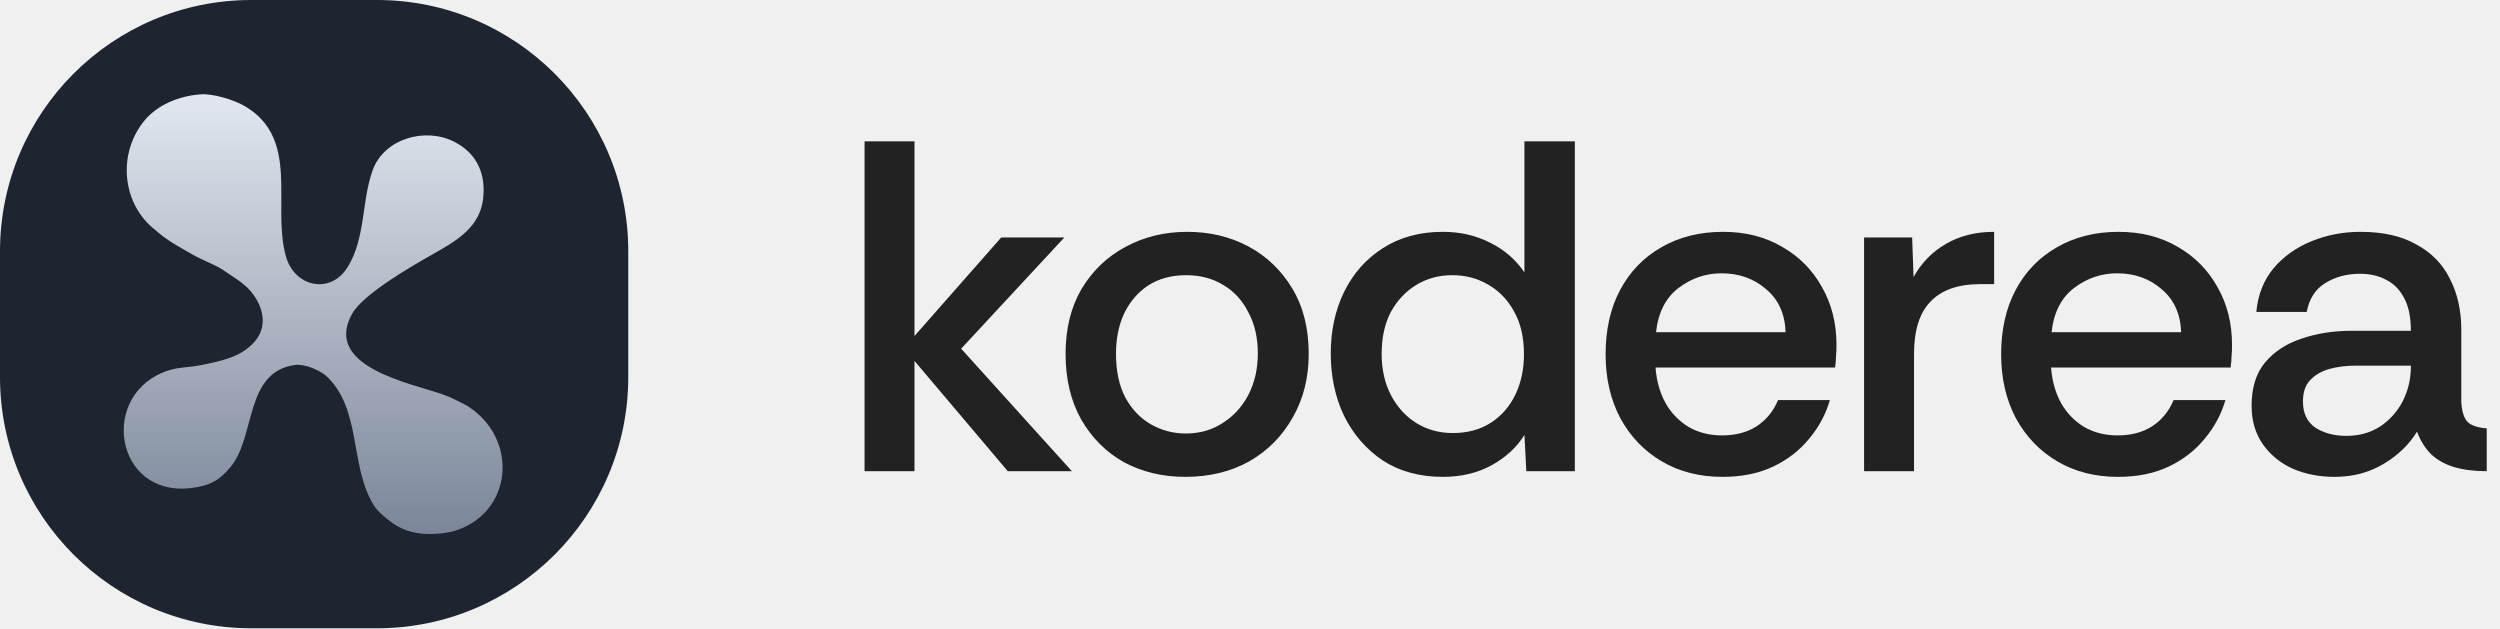
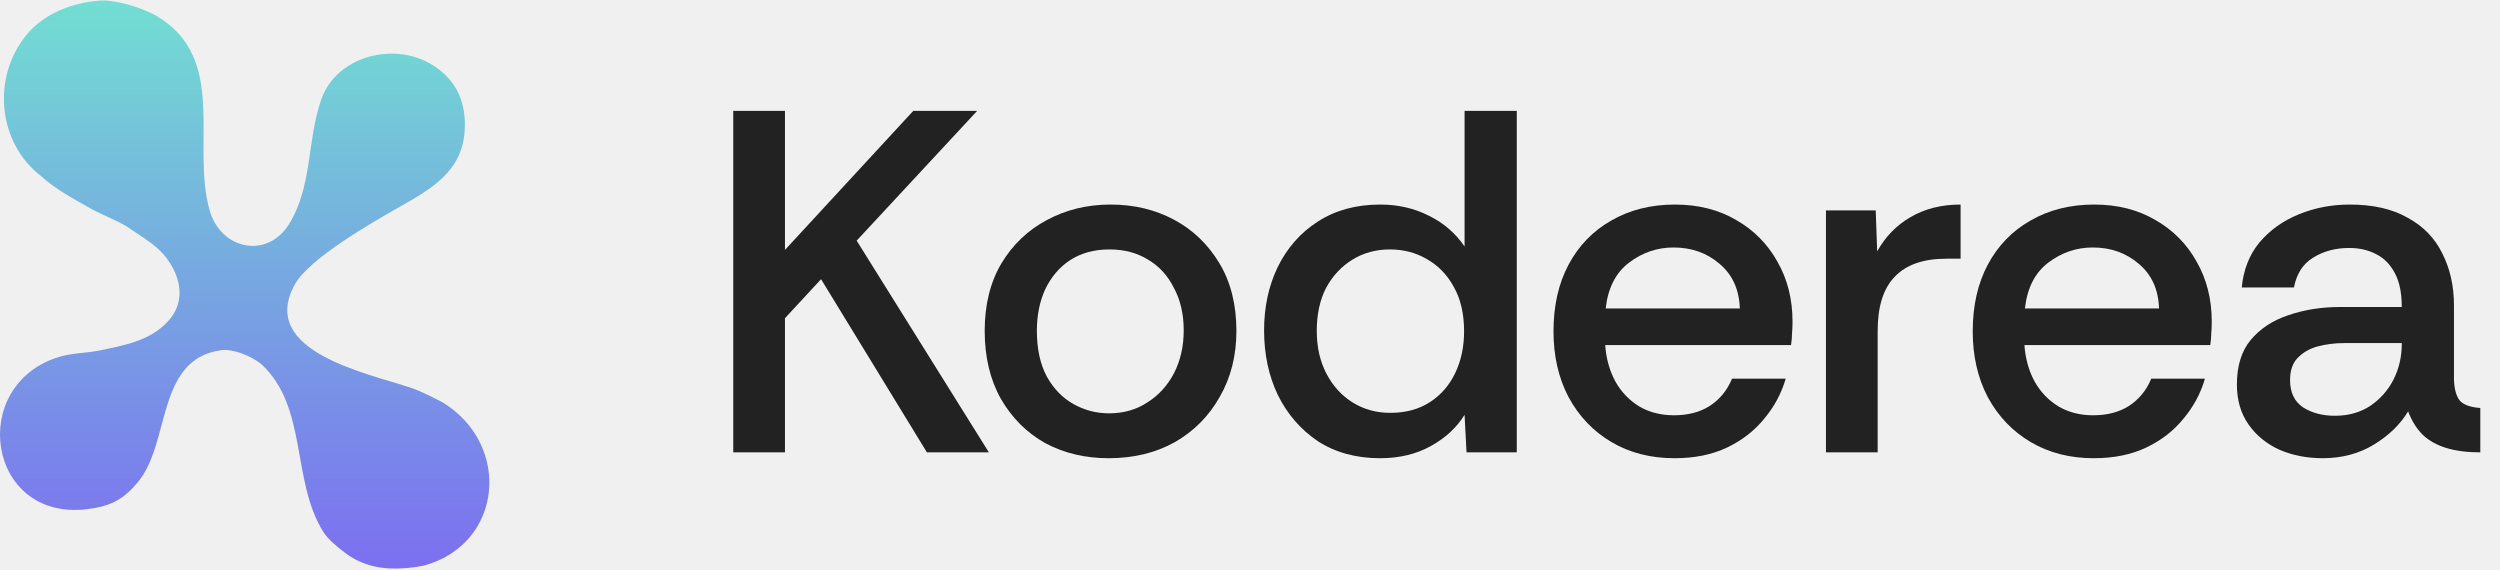
- <svg xmlns="http://www.w3.org/2000/svg" width="191" height="48" viewBox="0 0 191 48" fill="none">
-   <g clip-path="url(#clip0_77_123)">
-     <path d="M28.8 0H19.2C8.596 0 0 8.596 0 19.2V28.8C0 39.404 8.596 48 19.2 48H28.8C39.404 48 48 39.404 48 28.8V19.2C48 8.596 39.404 0 28.8 0Z" fill="#1E2530" />
-     <path d="M15.266 7.213C16.216 7.111 17.898 7.63 18.733 8.125C22.963 10.654 20.748 15.704 21.849 19.605C22.506 21.931 25.263 22.534 26.572 20.389C27.94 18.14 27.605 15.469 28.458 13.043C29.325 10.575 32.511 9.685 34.739 10.849C36.287 11.658 37.026 13.023 36.943 14.777C36.851 17.328 34.908 18.373 32.959 19.481C31.408 20.363 27.745 22.468 26.902 23.973C24.651 27.993 31.307 29.262 33.798 30.122C34.425 30.339 35.076 30.681 35.668 30.99C39.721 33.509 39.192 39.353 34.523 40.623C34.183 40.691 33.839 40.74 33.494 40.771C32.165 40.884 30.946 40.685 29.867 39.873C29.444 39.551 28.867 39.093 28.58 38.637C26.669 35.602 27.67 31.22 24.887 28.689C24.322 28.235 23.241 27.781 22.511 27.885C18.669 28.437 19.547 33.384 17.604 35.691C16.707 36.778 15.91 37.129 14.569 37.291C8.684 37.966 7.534 29.966 12.918 28.287C13.725 28.036 14.523 28.068 15.333 27.9C16.809 27.595 18.334 27.328 19.399 26.165C20.512 24.949 20.114 23.399 19.157 22.252C18.605 21.59 17.621 21.034 16.909 20.541C16.265 20.155 15.425 19.856 14.757 19.473C13.764 18.904 12.761 18.381 11.906 17.605C9.289 15.607 8.96 11.71 11.045 9.202C12.046 7.998 13.68 7.339 15.266 7.213Z" fill="url(#paint0_linear_77_123)" />
+ <svg xmlns="http://www.w3.org/2000/svg" width="123" height="28" viewBox="0 0 123 28" fill="none">
+   <g clip-path="url(#clip0_302_92)">
+     <path d="M4.836 0.036C5.626 -0.049 7.025 0.383 7.72 0.794C11.239 2.898 9.396 7.099 10.312 10.344C10.858 12.278 13.152 12.78 14.24 10.996C15.378 9.125 15.1 6.903 15.809 4.885C16.531 2.833 19.18 2.092 21.034 3.06C22.322 3.733 22.936 4.869 22.867 6.328C22.791 8.45 21.174 9.319 19.553 10.241C18.263 10.974 15.216 12.726 14.515 13.977C12.642 17.321 18.179 18.376 20.251 19.092C20.773 19.273 21.314 19.557 21.807 19.814C25.178 21.909 24.738 26.77 20.854 27.827C20.571 27.884 20.286 27.925 19.998 27.95C18.892 28.044 17.878 27.878 16.982 27.203C16.63 26.935 16.149 26.554 15.911 26.175C14.321 23.651 15.154 20.005 12.839 17.9C12.368 17.523 11.469 17.145 10.862 17.231C7.666 17.691 8.397 21.805 6.78 23.724C6.034 24.629 5.371 24.92 4.256 25.055C-0.64 25.617 -1.596 18.962 2.882 17.566C3.554 17.357 4.218 17.383 4.891 17.244C6.119 16.99 7.388 16.768 8.274 15.8C9.199 14.789 8.869 13.5 8.072 12.546C7.613 11.995 6.795 11.532 6.203 11.123C5.667 10.801 4.968 10.553 4.412 10.234C3.586 9.761 2.752 9.326 2.041 8.68C-0.136 7.019 -0.41 3.776 1.325 1.69C2.157 0.688 3.516 0.141 4.836 0.036Z" fill="url(#paint0_linear_302_92)" />
  </g>
-   <path d="M66.052 36V10.8H69.868V25.668L76.492 18.144H81.316L73.432 26.64L81.892 36H76.996L69.868 27.576V36H66.052ZM90.554 36.432C88.826 36.432 87.266 36.06 85.874 35.316C84.506 34.548 83.414 33.456 82.598 32.04C81.806 30.624 81.41 28.956 81.41 27.036C81.41 25.116 81.818 23.46 82.634 22.068C83.474 20.676 84.59 19.608 85.982 18.864C87.398 18.096 88.97 17.712 90.698 17.712C92.426 17.712 93.986 18.084 95.378 18.828C96.77 19.572 97.886 20.64 98.726 22.032C99.566 23.424 99.986 25.092 99.986 27.036C99.986 28.86 99.578 30.48 98.762 31.896C97.97 33.312 96.866 34.428 95.45 35.244C94.034 36.036 92.402 36.432 90.554 36.432ZM90.59 33.12C91.646 33.12 92.582 32.856 93.398 32.328C94.238 31.8 94.898 31.08 95.378 30.168C95.858 29.232 96.098 28.176 96.098 27C96.098 25.8 95.858 24.756 95.378 23.868C94.922 22.956 94.286 22.26 93.47 21.78C92.654 21.276 91.706 21.024 90.626 21.024C89.498 21.024 88.526 21.288 87.71 21.816C86.918 22.344 86.306 23.064 85.874 23.976C85.466 24.864 85.262 25.884 85.262 27.036C85.262 28.356 85.502 29.472 85.982 30.384C86.486 31.296 87.146 31.98 87.962 32.436C88.778 32.892 89.654 33.12 90.59 33.12ZM110.238 36.432C108.462 36.432 106.926 36.012 105.63 35.172C104.358 34.308 103.374 33.168 102.678 31.752C102.006 30.336 101.67 28.752 101.67 27C101.67 25.272 102.006 23.712 102.678 22.32C103.374 20.904 104.358 19.788 105.63 18.972C106.926 18.132 108.462 17.712 110.238 17.712C111.558 17.712 112.758 17.988 113.838 18.54C114.918 19.068 115.794 19.824 116.466 20.808V10.8H120.318V36H116.61L116.466 33.228C115.89 34.164 115.062 34.932 113.982 35.532C112.902 36.132 111.654 36.432 110.238 36.432ZM110.994 33.084C112.122 33.084 113.094 32.82 113.91 32.292C114.726 31.764 115.35 31.044 115.782 30.132C116.214 29.22 116.43 28.2 116.43 27.072C116.43 25.776 116.178 24.684 115.674 23.796C115.194 22.908 114.534 22.224 113.694 21.744C112.878 21.264 111.966 21.024 110.958 21.024C109.926 21.024 109.002 21.276 108.186 21.78C107.37 22.284 106.722 22.98 106.242 23.868C105.786 24.756 105.558 25.812 105.558 27.036C105.558 28.236 105.798 29.292 106.278 30.204C106.758 31.116 107.406 31.824 108.222 32.328C109.038 32.832 109.962 33.084 110.994 33.084ZM131.596 36.432C129.844 36.432 128.296 36.036 126.952 35.244C125.608 34.452 124.552 33.348 123.784 31.932C123.04 30.516 122.668 28.896 122.668 27.072C122.668 25.176 123.04 23.532 123.784 22.14C124.528 20.748 125.572 19.668 126.916 18.9C128.284 18.108 129.856 17.712 131.632 17.712C133.36 17.712 134.872 18.096 136.168 18.864C137.464 19.608 138.472 20.628 139.192 21.924C139.936 23.22 140.308 24.696 140.308 26.352C140.308 26.688 140.296 26.976 140.272 27.216C140.272 27.456 140.248 27.744 140.2 28.08H126.484C126.556 29.088 126.808 29.988 127.24 30.78C127.672 31.548 128.26 32.16 129.004 32.616C129.748 33.048 130.6 33.264 131.56 33.264C132.592 33.264 133.468 33.036 134.188 32.58C134.932 32.1 135.484 31.428 135.844 30.564H139.804C139.492 31.644 138.964 32.628 138.22 33.516C137.5 34.404 136.588 35.112 135.484 35.64C134.38 36.168 133.084 36.432 131.596 36.432ZM126.52 25.38H136.42C136.372 23.988 135.88 22.896 134.944 22.104C134.008 21.288 132.868 20.88 131.524 20.88C130.324 20.88 129.232 21.252 128.248 21.996C127.264 22.74 126.688 23.868 126.52 25.38ZM142.416 36V18.144H146.088L146.196 21.168C146.796 20.088 147.612 19.248 148.644 18.648C149.7 18.024 150.936 17.712 152.352 17.712V21.708H151.308C149.604 21.708 148.332 22.152 147.492 23.04C146.652 23.904 146.232 25.236 146.232 27.036V36H142.416ZM161.815 36.432C160.063 36.432 158.515 36.036 157.171 35.244C155.827 34.452 154.771 33.348 154.003 31.932C153.259 30.516 152.887 28.896 152.887 27.072C152.887 25.176 153.259 23.532 154.003 22.14C154.747 20.748 155.791 19.668 157.135 18.9C158.503 18.108 160.075 17.712 161.851 17.712C163.579 17.712 165.091 18.096 166.387 18.864C167.683 19.608 168.691 20.628 169.411 21.924C170.155 23.22 170.527 24.696 170.527 26.352C170.527 26.688 170.515 26.976 170.491 27.216C170.491 27.456 170.467 27.744 170.419 28.08H156.703C156.775 29.088 157.027 29.988 157.459 30.78C157.891 31.548 158.479 32.16 159.223 32.616C159.967 33.048 160.819 33.264 161.779 33.264C162.811 33.264 163.687 33.036 164.407 32.58C165.151 32.1 165.703 31.428 166.063 30.564H170.023C169.711 31.644 169.183 32.628 168.439 33.516C167.719 34.404 166.807 35.112 165.703 35.64C164.599 36.168 163.303 36.432 161.815 36.432ZM156.739 25.38H166.639C166.591 23.988 166.099 22.896 165.163 22.104C164.227 21.288 163.087 20.88 161.743 20.88C160.543 20.88 159.451 21.252 158.467 21.996C157.483 22.74 156.907 23.868 156.739 25.38ZM178.358 36.432C177.206 36.432 176.15 36.228 175.19 35.82C174.23 35.388 173.462 34.764 172.886 33.948C172.31 33.132 172.022 32.148 172.022 30.996C172.022 29.628 172.358 28.536 173.03 27.72C173.726 26.88 174.65 26.268 175.802 25.884C176.978 25.476 178.262 25.272 179.654 25.272H184.19C184.19 24.24 184.022 23.412 183.686 22.788C183.35 22.14 182.894 21.672 182.318 21.384C181.742 21.072 181.07 20.916 180.302 20.916C179.294 20.916 178.406 21.156 177.638 21.636C176.894 22.092 176.426 22.824 176.234 23.832H172.382C172.502 22.536 172.934 21.432 173.678 20.52C174.446 19.608 175.418 18.912 176.594 18.432C177.77 17.952 179.018 17.712 180.338 17.712C182.066 17.712 183.494 18.036 184.622 18.684C185.774 19.308 186.626 20.184 187.178 21.312C187.754 22.44 188.042 23.724 188.042 25.164V30.636C188.066 31.332 188.21 31.848 188.474 32.184C188.762 32.496 189.266 32.676 189.986 32.724V36C189.026 36 188.186 35.892 187.466 35.676C186.77 35.46 186.194 35.136 185.738 34.704C185.282 34.248 184.922 33.672 184.658 32.976C184.082 33.936 183.242 34.752 182.138 35.424C181.034 36.096 179.774 36.432 178.358 36.432ZM179.258 33.3C180.242 33.3 181.106 33.06 181.85 32.58C182.594 32.076 183.17 31.428 183.578 30.636C183.986 29.82 184.19 28.944 184.19 28.008V27.936H179.942C179.246 27.936 178.586 28.02 177.962 28.188C177.362 28.356 176.87 28.644 176.486 29.052C176.126 29.436 175.946 29.976 175.946 30.672C175.946 31.584 176.27 32.256 176.918 32.688C177.566 33.096 178.346 33.3 179.258 33.3Z" fill="#222222" />
+   <path d="M48.076 5.456L42.148 11.84L48.652 22.256H45.604L40.396 13.736L38.62 15.656V22.256H36.076V5.456H38.62V12.296L44.932 5.456H48.076Z" fill="#222222" />
+   <path d="M54.542 22.544C53.391 22.544 52.35 22.296 51.422 21.8C50.511 21.288 49.782 20.56 49.239 19.616C48.711 18.672 48.447 17.56 48.447 16.28C48.447 15 48.718 13.896 49.263 12.968C49.822 12.04 50.566 11.328 51.495 10.832C52.438 10.32 53.486 10.064 54.639 10.064C55.791 10.064 56.831 10.312 57.758 10.808C58.687 11.304 59.431 12.016 59.99 12.944C60.55 13.872 60.831 14.984 60.831 16.28C60.831 17.496 60.559 18.576 60.014 19.52C59.486 20.464 58.751 21.208 57.806 21.752C56.862 22.28 55.775 22.544 54.542 22.544ZM54.566 20.336C55.27 20.336 55.895 20.16 56.438 19.808C56.998 19.456 57.438 18.976 57.758 18.368C58.078 17.744 58.239 17.04 58.239 16.256C58.239 15.456 58.078 14.76 57.758 14.168C57.455 13.56 57.031 13.096 56.486 12.776C55.943 12.44 55.31 12.272 54.59 12.272C53.839 12.272 53.191 12.448 52.647 12.8C52.118 13.152 51.711 13.632 51.422 14.24C51.151 14.832 51.014 15.512 51.014 16.28C51.014 17.16 51.175 17.904 51.495 18.512C51.831 19.12 52.27 19.576 52.815 19.88C53.358 20.184 53.943 20.336 54.566 20.336Z" fill="#222222" />
+   <path d="M67.905 22.544C66.721 22.544 65.697 22.264 64.833 21.704C63.985 21.128 63.329 20.368 62.865 19.424C62.417 18.48 62.193 17.424 62.193 16.256C62.193 15.104 62.417 14.064 62.865 13.136C63.329 12.192 63.985 11.448 64.833 10.904C65.697 10.344 66.721 10.064 67.905 10.064C68.785 10.064 69.585 10.248 70.305 10.616C71.025 10.968 71.609 11.472 72.057 12.128V5.456H74.625V22.256H72.153L72.057 20.408C71.673 21.032 71.121 21.544 70.401 21.944C69.681 22.344 68.849 22.544 67.905 22.544ZM68.409 20.312C69.161 20.312 69.809 20.136 70.353 19.784C70.897 19.432 71.313 18.952 71.601 18.344C71.889 17.736 72.033 17.056 72.033 16.304C72.033 15.44 71.865 14.712 71.529 14.12C71.209 13.528 70.769 13.072 70.209 12.752C69.665 12.432 69.057 12.272 68.385 12.272C67.697 12.272 67.081 12.44 66.537 12.776C65.993 13.112 65.561 13.576 65.241 14.168C64.937 14.76 64.785 15.464 64.785 16.28C64.785 17.08 64.945 17.784 65.265 18.392C65.585 19 66.017 19.472 66.561 19.808C67.105 20.144 67.721 20.312 68.409 20.312Z" fill="#222222" />
+   <path d="M82.384 22.544C81.216 22.544 80.184 22.28 79.288 21.752C78.392 21.224 77.688 20.488 77.176 19.544C76.68 18.6 76.432 17.52 76.432 16.304C76.432 15.04 76.68 13.944 77.176 13.016C77.672 12.088 78.368 11.368 79.264 10.856C80.176 10.328 81.224 10.064 82.408 10.064C83.56 10.064 84.568 10.32 85.432 10.832C86.296 11.328 86.968 12.008 87.448 12.872C87.944 13.736 88.192 14.72 88.192 15.824C88.192 16.048 88.184 16.24 88.168 16.4C88.168 16.56 88.152 16.752 88.12 16.976H78.976C79.024 17.648 79.192 18.248 79.48 18.776C79.768 19.288 80.16 19.696 80.656 20C81.152 20.288 81.72 20.432 82.36 20.432C83.048 20.432 83.632 20.28 84.112 19.976C84.608 19.656 84.976 19.208 85.216 18.632H87.856C87.648 19.352 87.296 20.008 86.8 20.6C86.32 21.192 85.712 21.664 84.976 22.016C84.24 22.368 83.376 22.544 82.384 22.544ZM79 15.176H85.6C85.568 14.248 85.24 13.52 84.616 12.992C83.992 12.448 83.232 12.176 82.336 12.176C81.536 12.176 80.808 12.424 80.152 12.92C79.496 13.416 79.112 14.168 79 15.176Z" fill="#222222" />
+   <path d="M89.837 22.256V10.352H92.285L92.357 12.368C92.757 11.648 93.301 11.088 93.989 10.688C94.693 10.272 95.517 10.064 96.461 10.064V12.728H95.765C94.629 12.728 93.781 13.024 93.221 13.616C92.661 14.192 92.381 15.08 92.381 16.28V22.256H89.837Z" fill="#222222" />
+   <path d="M103.01 22.544C101.842 22.544 100.81 22.28 99.914 21.752C99.018 21.224 98.314 20.488 97.802 19.544C97.306 18.6 97.058 17.52 97.058 16.304C97.058 15.04 97.306 13.944 97.802 13.016C98.298 12.088 98.994 11.368 99.89 10.856C100.802 10.328 101.85 10.064 103.034 10.064C104.186 10.064 105.194 10.32 106.058 10.832C106.922 11.328 107.594 12.008 108.074 12.872C108.57 13.736 108.818 14.72 108.818 15.824C108.818 16.048 108.81 16.24 108.794 16.4C108.794 16.56 108.778 16.752 108.746 16.976H99.602C99.65 17.648 99.818 18.248 100.106 18.776C100.394 19.288 100.786 19.696 101.282 20C101.778 20.288 102.346 20.432 102.986 20.432C103.674 20.432 104.258 20.28 104.738 19.976C105.234 19.656 105.602 19.208 105.842 18.632H108.482C108.274 19.352 107.922 20.008 107.426 20.6C106.946 21.192 106.338 21.664 105.602 22.016C104.866 22.368 104.002 22.544 103.01 22.544ZM99.626 15.176H106.226C106.194 14.248 105.866 13.52 105.242 12.992C104.618 12.448 103.858 12.176 102.962 12.176C102.162 12.176 101.434 12.424 100.778 12.92C100.122 13.416 99.738 14.168 99.626 15.176Z" fill="#222222" />
+   <path d="M114.279 22.544C113.511 22.544 112.807 22.408 112.167 22.136C111.527 21.848 111.015 21.432 110.631 20.888C110.247 20.344 110.055 19.688 110.055 18.92C110.055 18.008 110.279 17.28 110.727 16.736C111.191 16.176 111.807 15.768 112.575 15.512C113.359 15.24 114.215 15.104 115.143 15.104H118.167C118.167 14.416 118.055 13.864 117.831 13.448C117.607 13.016 117.303 12.704 116.919 12.512C116.535 12.304 116.087 12.2 115.575 12.2C114.903 12.2 114.311 12.36 113.799 12.68C113.303 12.984 112.991 13.472 112.863 14.144H110.295C110.375 13.28 110.663 12.544 111.159 11.936C111.671 11.328 112.319 10.864 113.103 10.544C113.887 10.224 114.719 10.064 115.599 10.064C116.751 10.064 117.703 10.28 118.455 10.712C119.223 11.128 119.791 11.712 120.159 12.464C120.543 13.216 120.735 14.072 120.735 15.032V18.68C120.751 19.144 120.847 19.488 121.023 19.712C121.215 19.92 121.551 20.04 122.031 20.072V22.256C121.391 22.256 120.831 22.184 120.351 22.04C119.887 21.896 119.503 21.68 119.199 21.392C118.895 21.088 118.655 20.704 118.479 20.24C118.095 20.88 117.535 21.424 116.799 21.872C116.063 22.32 115.223 22.544 114.279 22.544ZM114.879 20.456C115.535 20.456 116.111 20.296 116.607 19.976C117.103 19.64 117.487 19.208 117.759 18.68C118.031 18.136 118.167 17.552 118.167 16.928V16.88H115.335C114.871 16.88 114.431 16.936 114.015 17.048C113.615 17.16 113.287 17.352 113.031 17.624C112.791 17.88 112.671 18.24 112.671 18.704C112.671 19.312 112.887 19.76 113.319 20.048C113.751 20.32 114.271 20.456 114.879 20.456Z" fill="#222222" />
  <defs>
-     <linearGradient id="paint0_linear_77_123" x1="24" y1="7.2" x2="24" y2="40.8" gradientUnits="userSpaceOnUse">
-       <stop stop-color="#E2E7EF" />
-       <stop offset="1" stop-color="#7A8699" />
+     <linearGradient id="paint0_linear_302_92" x1="12.037" y1="0.025" x2="12.037" y2="27.974" gradientUnits="userSpaceOnUse">
+       <stop stop-color="#72DED2" />
+       <stop offset="1" stop-color="#7C6FF0" />
    </linearGradient>
-     <clipPath id="clip0_77_123">
-       <rect width="48" height="48" fill="white" />
+     <clipPath id="clip0_302_92">
+       <rect width="24.076" height="28" fill="white" />
    </clipPath>
  </defs>
</svg>
